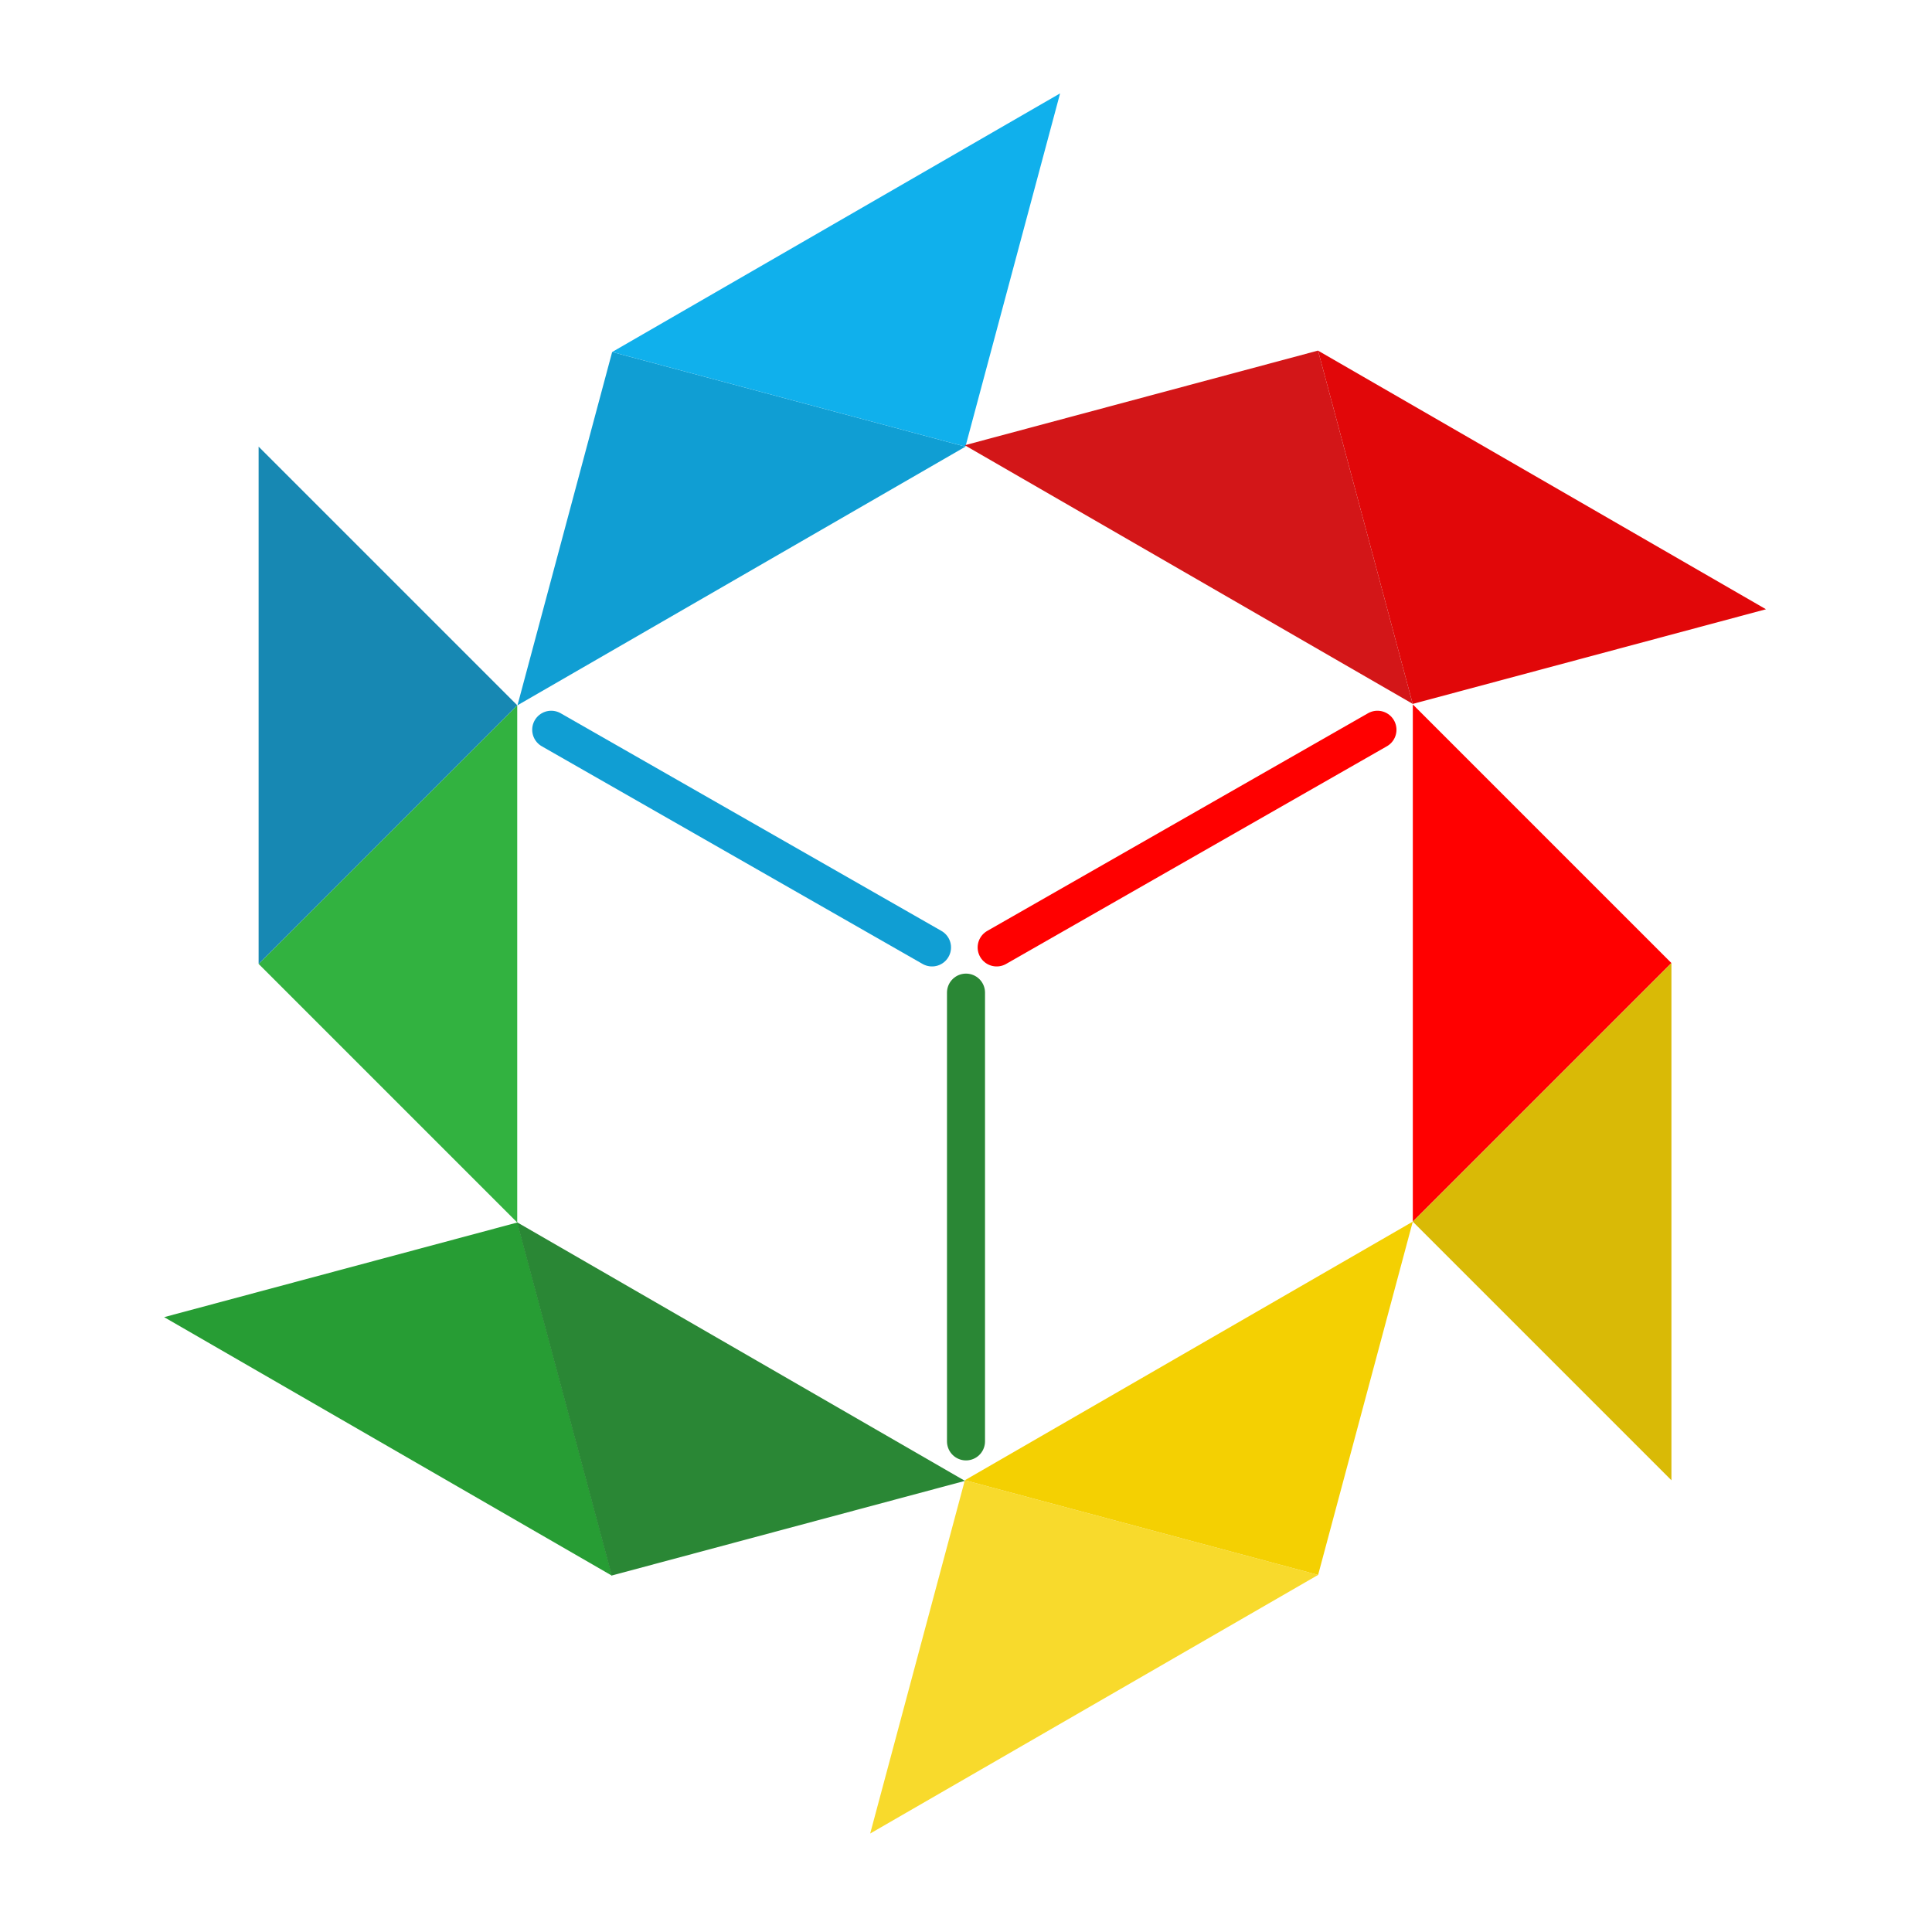
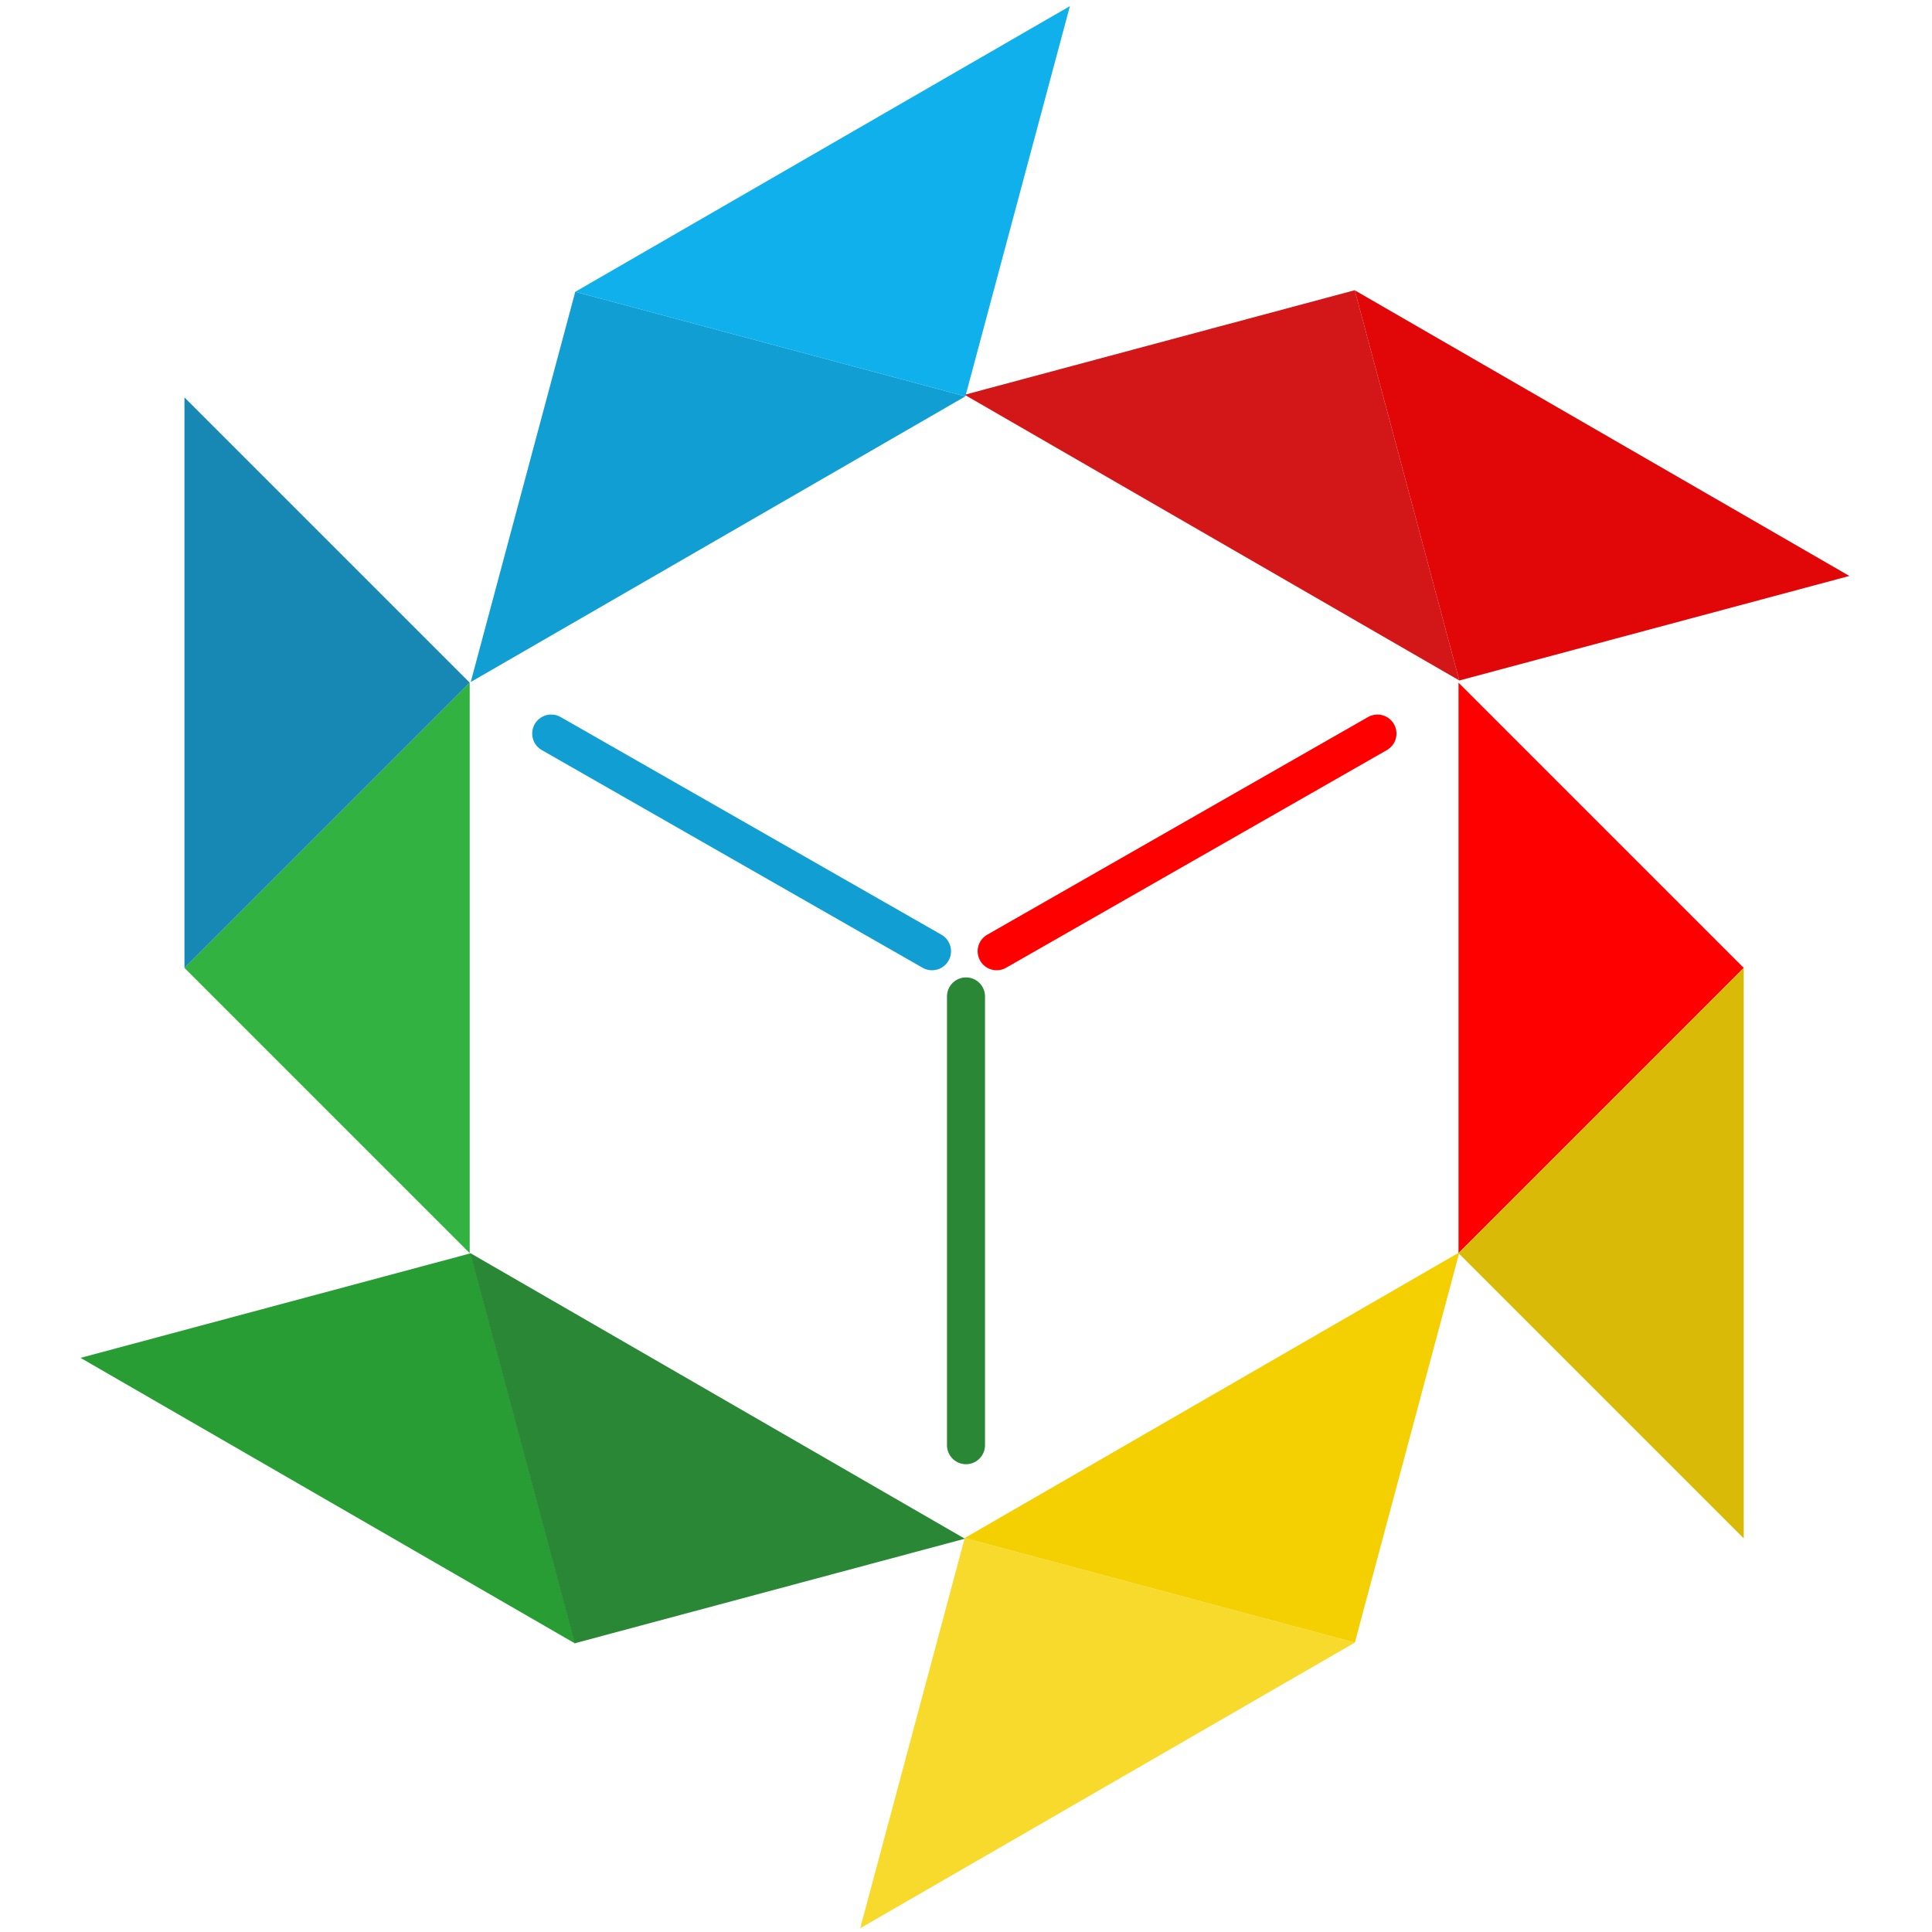
<svg xmlns="http://www.w3.org/2000/svg" width="508px" height="508px" viewBox="0 0 508 508" version="1.1">
  <g id="dmm" stroke="none" stroke-width="1" fill="none" fill-rule="evenodd">
-     <g id="Group-2" transform="translate(43, 24)">
-       <polygon id="Triangle" fill="#F8DA2C" transform="translate(227.6971, 394.6608) rotate(-30) translate(-227.6971, -394.6608) " points="227.697 360.661 295.697 428.661 159.697 428.661" />
-       <polygon id="Triangle" fill="#F4D002" transform="translate(286.5869, 360.6608) rotate(-210) translate(-286.5869, -360.6608) " points="286.587 326.661 354.587 394.661 218.587 394.661" />
-       <polygon id="Triangle" fill="#109ED3" transform="translate(134.9591, 98) rotate(-390) translate(-134.9591, -98) " points="134.959 64 202.959 132 66.959 132" />
-       <polygon id="Triangle" fill="#10B0EC" transform="translate(193.8489, 64) rotate(-570) translate(-193.8489, -64) " points="193.849 30 261.849 98 125.849 98" />
-       <polygon id="Triangle" fill="#279D34" transform="translate(76.04887, 326.8842) rotate(-330) translate(-76.04887, -326.8842) " points="76.049 292.884 144.049 360.884 8.049 360.884" />
-       <polygon id="Triangle" fill="#2A8735" transform="translate(134.8366, 360.8253) rotate(-150) translate(-134.8366, -360.8253) " points="134.837 326.825 202.837 394.825 66.837 394.825" />
-       <polygon id="Triangle" fill="#32B240" transform="translate(59, 229.4425) rotate(-450) translate(-59, -229.4425) " points="59 195.443 127 263.443 -9 263.443" />
-       <polygon id="Triangle" fill="#1788B3" transform="translate(59, 161.4425) rotate(-630) translate(-59, -161.4425) " points="59 127.443 127 195.443 -9 195.443" />
-       <polygon id="Triangle" fill="#FF0000" transform="translate(362.4862, 229.2276) rotate(-270) translate(-362.4862, -229.2276) " points="362.486 195.228 430.486 263.228 294.486 263.228" />
-       <polygon id="Triangle" fill="#D9BA06" transform="translate(362.4862, 297.2276) rotate(-90) translate(-362.4862, -297.2276) " points="362.486 263.228 430.486 331.228 294.486 331.228" />
-       <polygon id="Triangle" fill="#E10709" transform="translate(345.4568, 131.6429) rotate(-150) translate(-345.4568, -131.6429) " points="345.457 97.643 413.457 165.643 277.457 165.643" />
-       <polygon id="Triangle" fill="#D31618" transform="translate(286.5641, 97.62459) rotate(-330) translate(-286.5641, -97.62459) " points="286.564 63.625 354.564 131.625 218.564 131.625" />
+     <g id="Group-2" transform="translate(21, 1)">
+       <polygon id="Triangle" fill="#F8DA2C" transform="translate(251.4364, 435.9387) rotate(-30) translate(-251.4364, -435.9387) " points="251.446 398.381 326.532 473.478 176.341 473.496" />
+       <polygon id="Triangle" fill="#F4D002" transform="translate(316.4696, 398.3707) rotate(-210) translate(-316.4696, -398.3707) " points="316.479 360.813 391.565 435.91 241.374 435.928" />
+       <polygon id="Triangle" fill="#109ED3" transform="translate(149.029, 108.2546) rotate(-390) translate(-149.029, -108.2546) " points="149.038 70.697 224.124 145.794 73.934 145.812" />
+       <polygon id="Triangle" fill="#10B0EC" transform="translate(214.0623, 70.68658) rotate(-570) translate(-214.0623, -70.68658) " points="214.071 33.129 289.158 108.226 138.967 108.244" />
+       <polygon id="Triangle" fill="#279D34" transform="translate(83.9798, 361.0744) rotate(-330) translate(-83.9798, -361.0744) " points="83.971 323.517 159.075 398.632 8.884 398.614" />
+       <polygon id="Triangle" fill="#2A8735" transform="translate(148.8937, 398.5525) rotate(-150) translate(-148.8937, -398.5525) " points="148.885 360.995 223.989 436.11 73.798 436.092" />
+       <polygon id="Triangle" fill="#32B240" transform="translate(65, 253.5) rotate(-450) translate(-65, -253.5) " points="65 216 140 291 -10 291" />
+       <polygon id="Triangle" fill="#1788B3" transform="translate(65, 178.5) rotate(-630) translate(-65, -178.5) " points="65 141 140 216 -10 216" />
+       <polygon id="Triangle" fill="#FF0000" transform="translate(400, 253.5) rotate(-270) translate(-400, -253.5) " points="400 216 475 291 325 291" />
+       <polygon id="Triangle" fill="#D9BA06" transform="translate(400, 328.5) rotate(-90) translate(-400, -328.5) " points="400 291 475 366 325 366" />
+       <polygon id="Triangle" fill="#E10709" transform="translate(381.4744, 145.4032) rotate(-150) translate(-381.4744, -145.4032) " points="381.465 107.846 456.57 182.961 306.379 182.942" />
+       <polygon id="Triangle" fill="#D31618" transform="translate(316.4445, 107.8399) rotate(-330) translate(-316.4445, -107.8399) " points="316.435 70.282 391.54 145.397 241.349 145.379" />
    </g>
-     <line x1="262.062" y1="249.118" x2="362.188" y2="191.882" id="Path" stroke="#FF0000" stroke-width="10" stroke-linecap="round" />
-     <line x1="145.062" y1="249.118" x2="245.188" y2="191.882" id="Path" stroke="#109ED3" stroke-width="10" stroke-linecap="round" transform="translate(195.0625, 220.6181) scale(-1, 1) translate(-195.0625, -220.6181) " />
-     <line x1="254" y1="261" x2="254" y2="379" id="Path-3" stroke="#2A8735" stroke-width="10" stroke-linecap="round" />
+     <line x1="262.062" y1="250.118" x2="362.188" y2="192.882" id="Path" stroke="#FF0000" stroke-width="10" stroke-linecap="round" />
+     <line x1="145.062" y1="250.118" x2="245.188" y2="192.882" id="Path" stroke="#109ED3" stroke-width="10" stroke-linecap="round" transform="translate(195.0625, 221.6181) scale(-1, 1) translate(-195.0625, -221.6181) " />
+     <line x1="254" y1="262" x2="254" y2="380" id="Path-3" stroke="#2A8735" stroke-width="10" stroke-linecap="round" />
  </g>
</svg>
